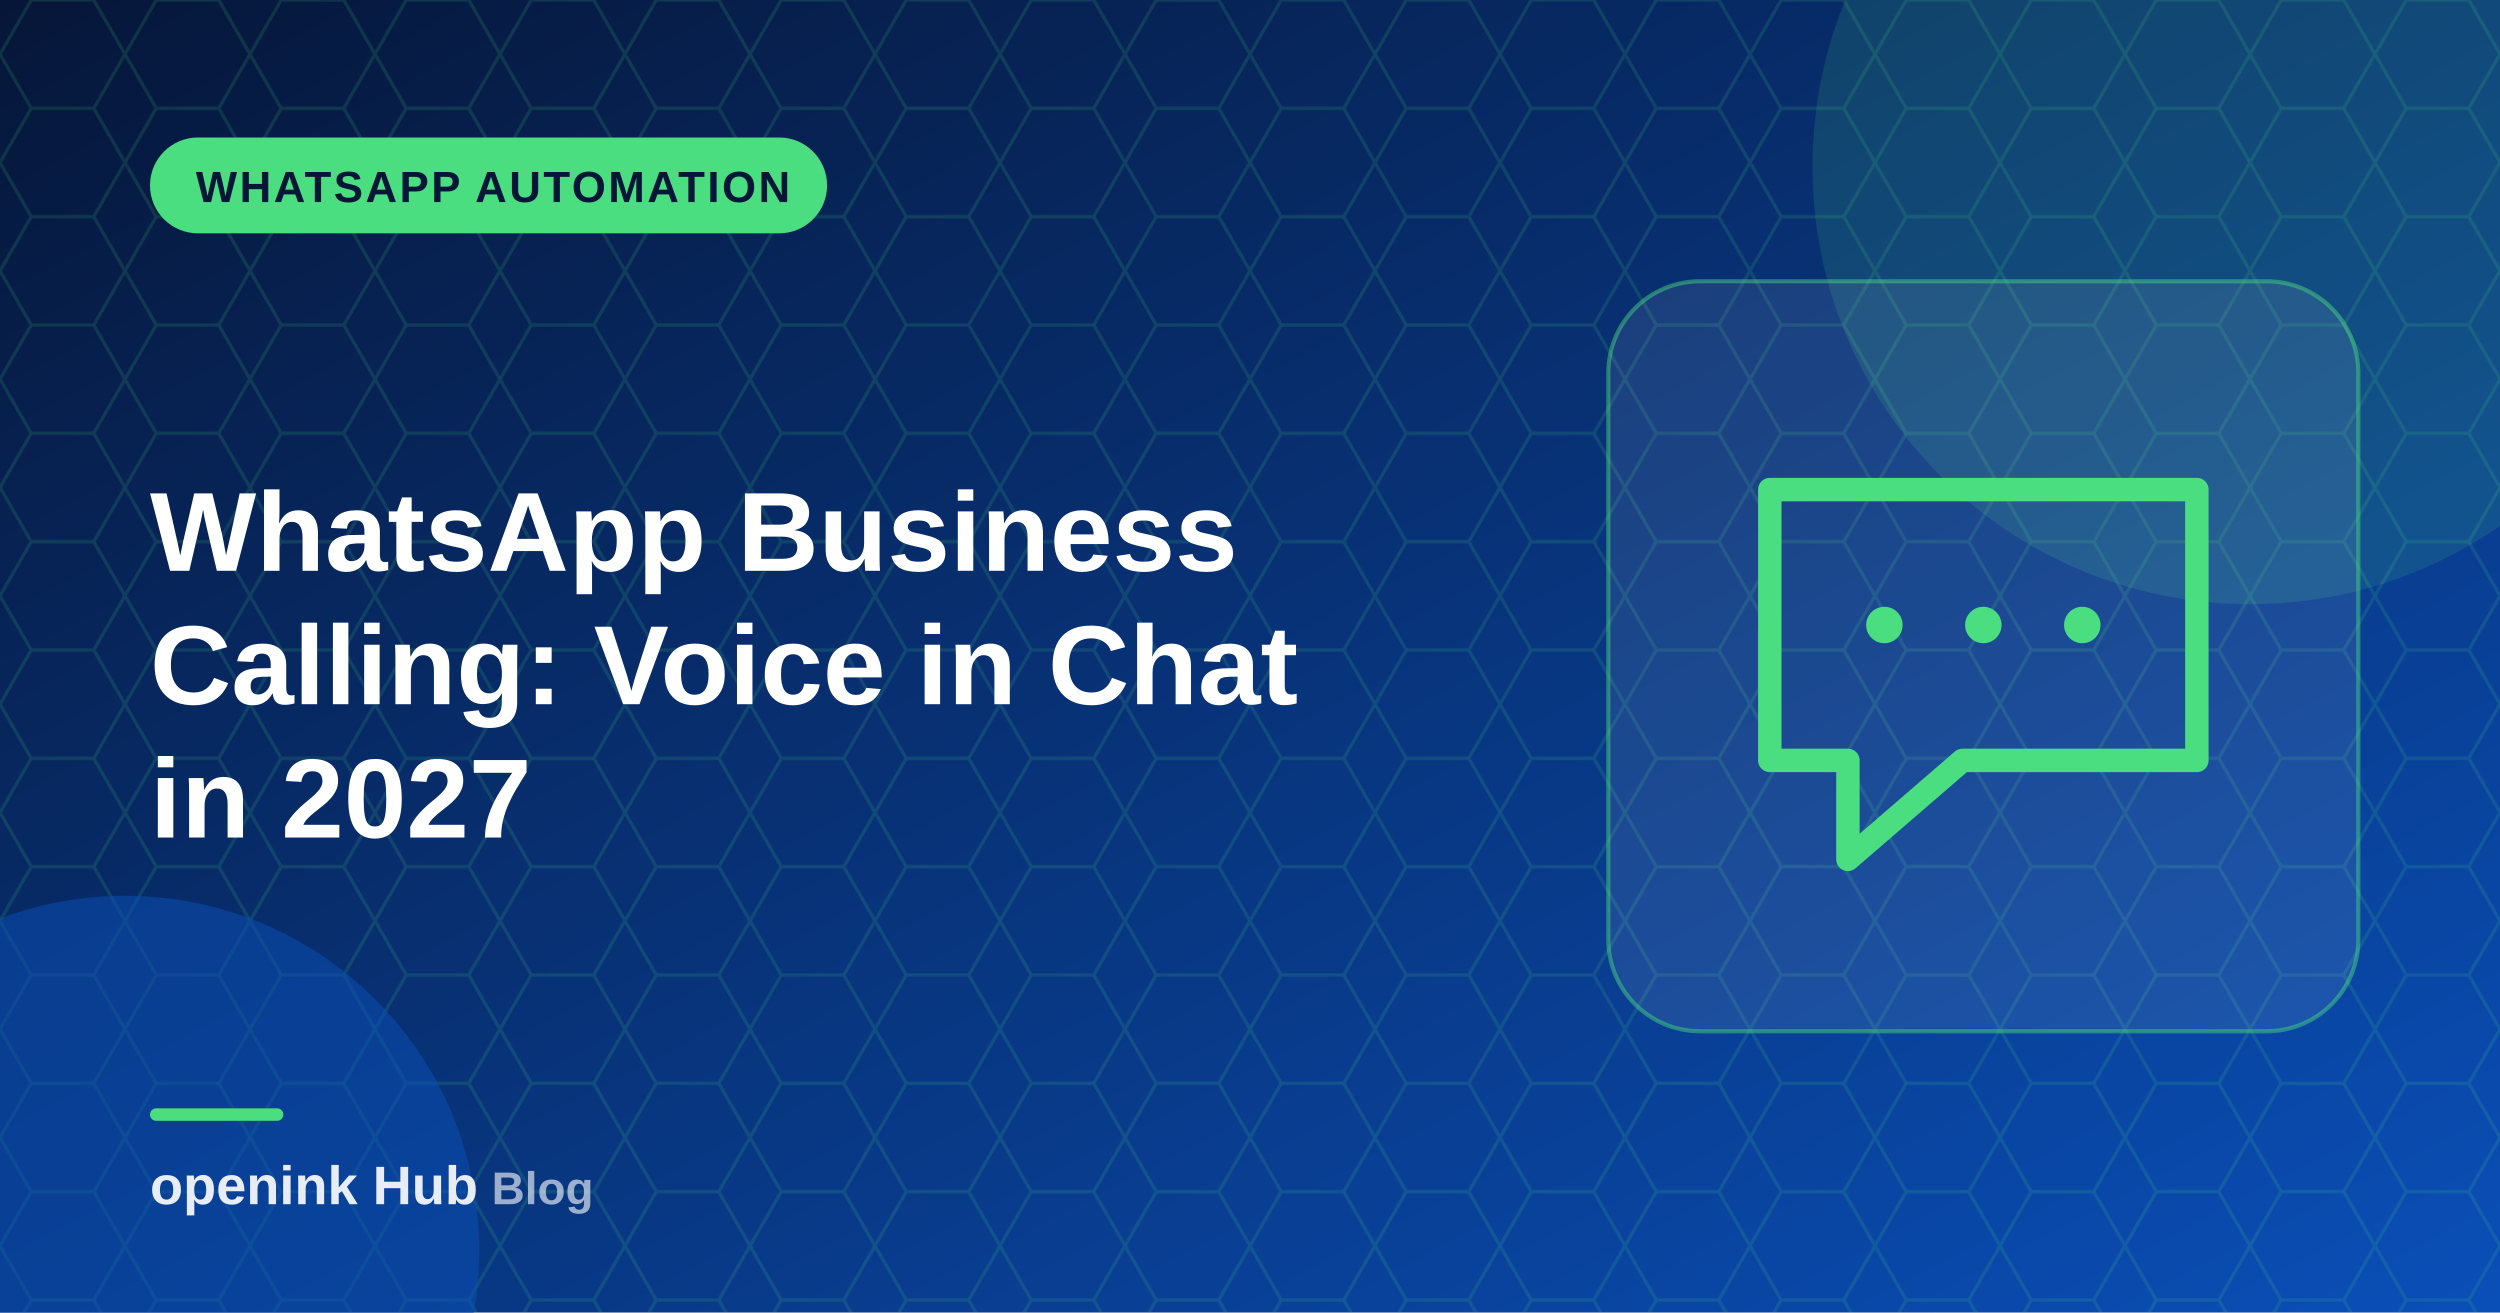
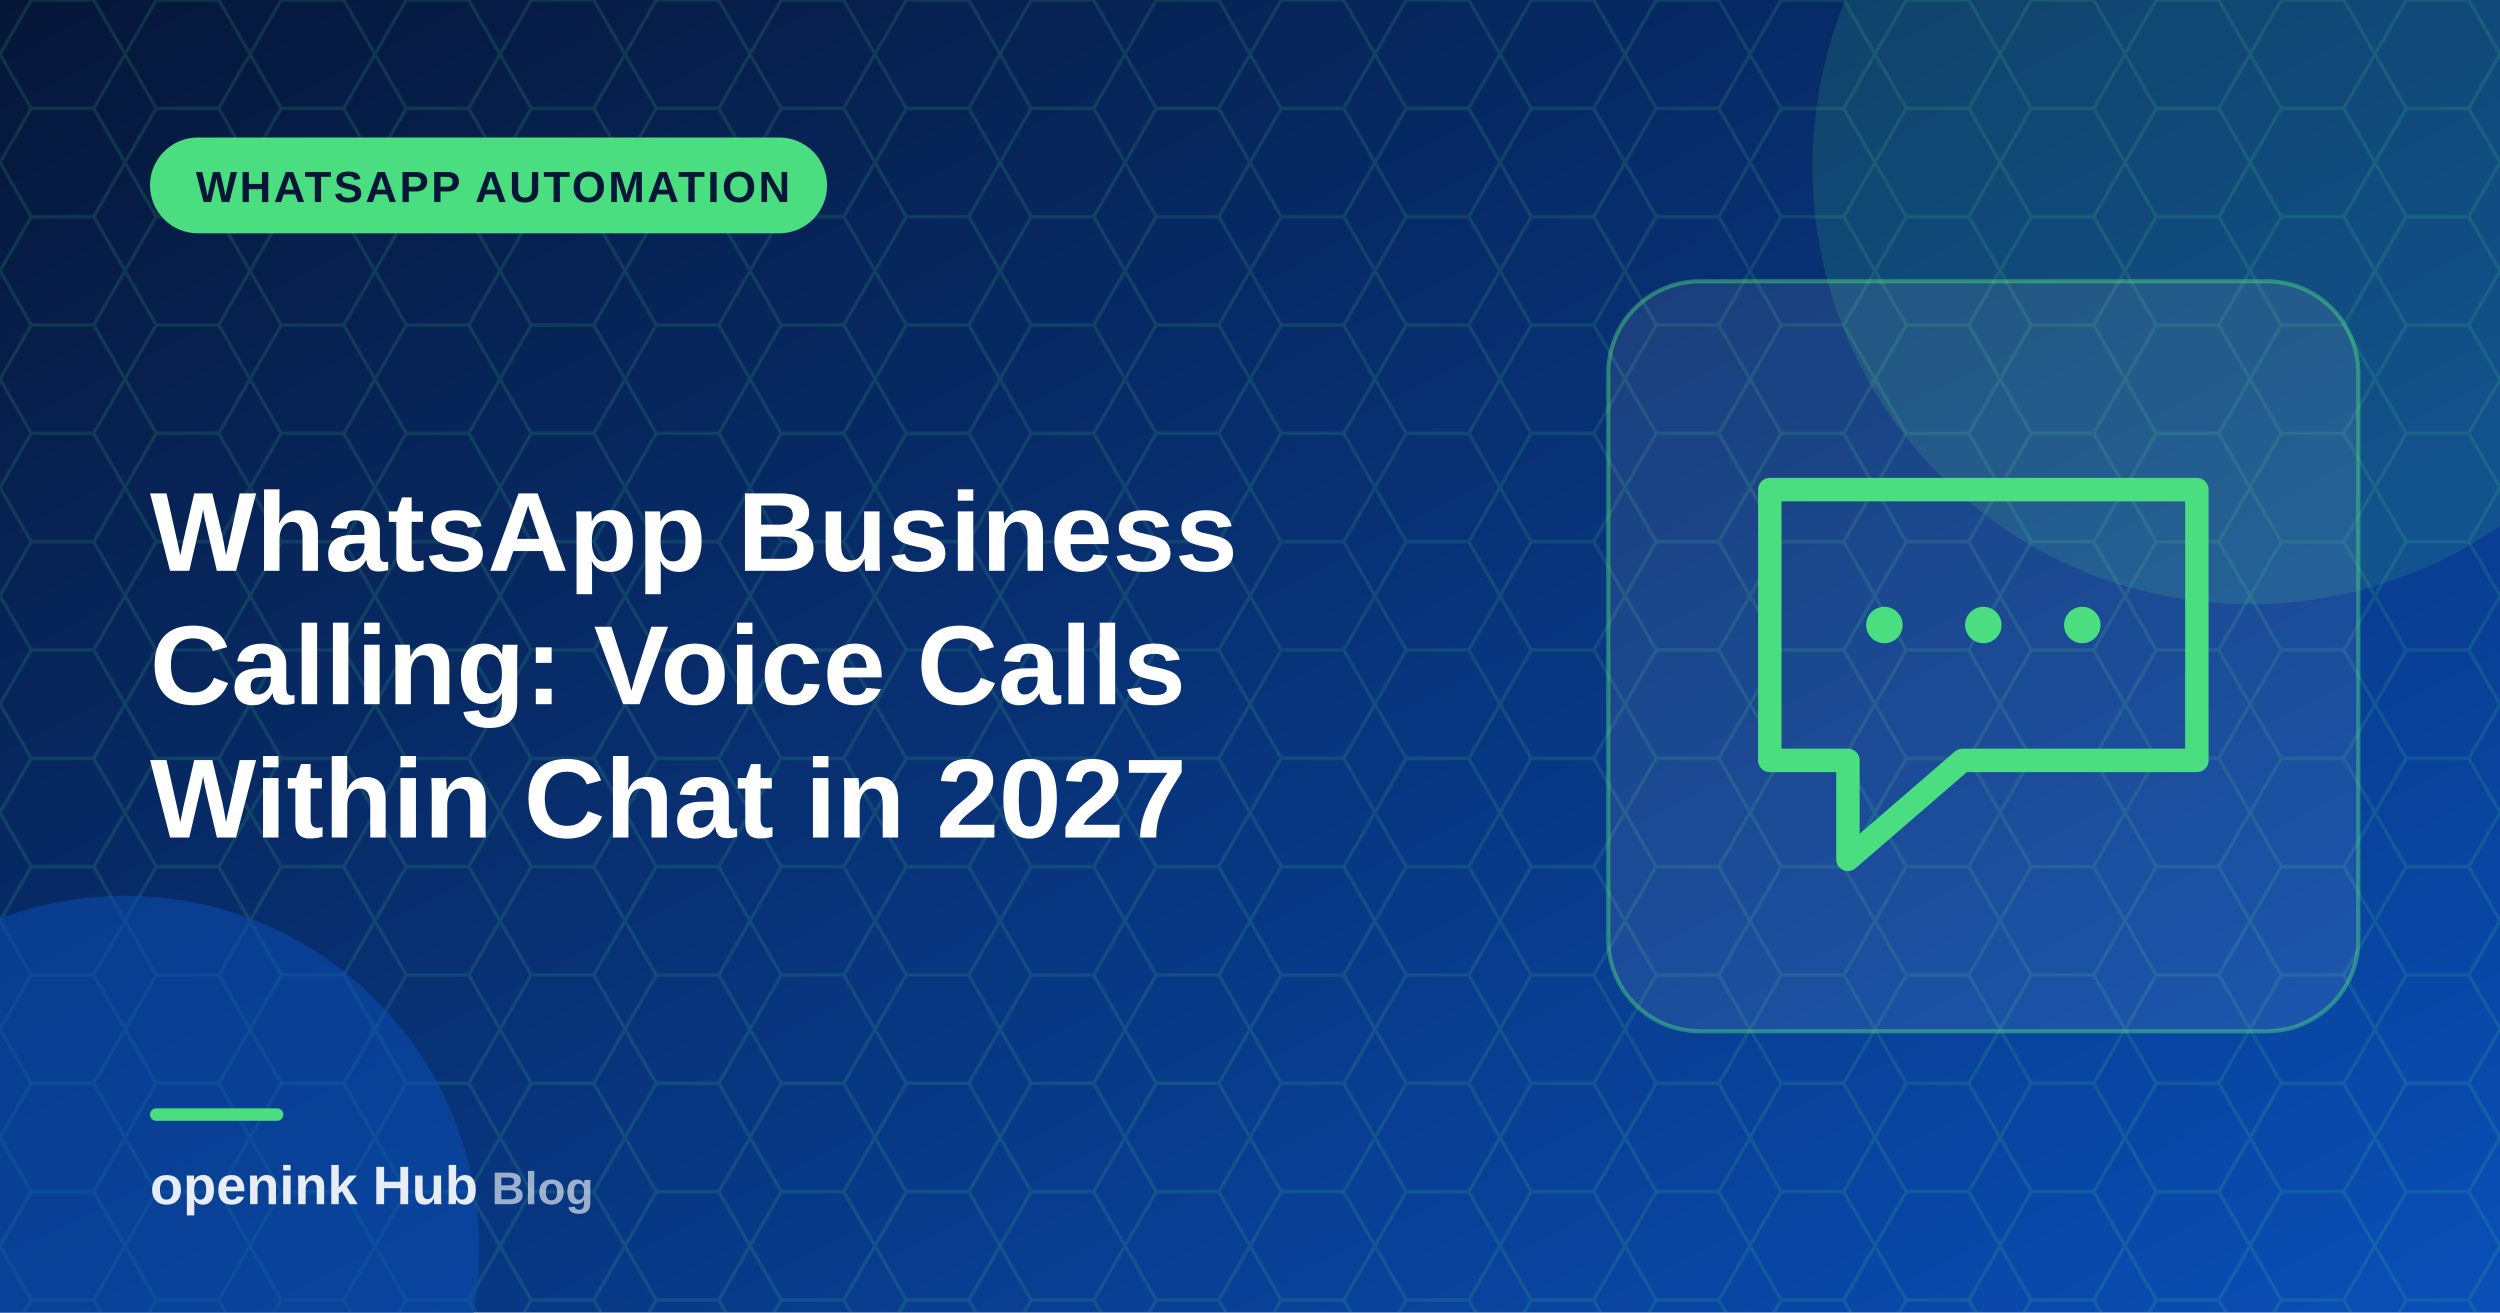
- <svg xmlns="http://www.w3.org/2000/svg" width="1200" height="630" viewBox="0 0 1200 630" role="img" aria-label="WhatsApp Business Calling: Voice in Chat in 2027">
+ <svg xmlns="http://www.w3.org/2000/svg" width="1200" height="630" viewBox="0 0 1200 630" role="img" aria-label="WhatsApp Business Calling: Voice Calls Within Chat in 2027">
  <defs>
    <linearGradient id="g" x1="0" y1="0" x2="1" y2="1">
      <stop offset="0" stop-color="#061638" />
      <stop offset="1" stop-color="#0a4fb8" />
    </linearGradient>
    <pattern id="p" width="60" height="52" patternUnits="userSpaceOnUse">
      <path d="M15 0h30l15 26-15 26H15L0 26Z" fill="none" stroke="#4ade80" stroke-width="1.6" />
    </pattern>
    <style>.ic{fill:none;stroke:#4ade80;stroke-width:9;stroke-linecap:round;stroke-linejoin:round}.ic .f{fill:#4ade80;stroke:none}</style>
  </defs>
  <rect width="1200" height="630" fill="url(#g)" />
  <rect width="1200" height="630" fill="url(#p)" opacity=".14" />
  <circle cx="1080" cy="80" r="210" fill="#4ade80" opacity=".14" />
  <circle cx="60" cy="600" r="170" fill="#0a4fb8" opacity=".5" />
  <rect x="772" y="135" width="360" height="360" rx="44" fill="#fff" fill-opacity=".08" stroke="#4ade80" stroke-opacity=".45" stroke-width="2" />
  <g class="ic" transform="translate(827 190) scale(1.25)">
    <path d="M18 36h164v104H92l-44 38v-38H18Z" />
    <circle cx="62" cy="88" r="7" class="f" />
    <circle cx="100" cy="88" r="7" class="f" />
    <circle cx="138" cy="88" r="7" class="f" />
  </g>
  <rect x="72" y="66" width="325" height="46" rx="23" fill="#4ade80" />
  <text x="94" y="97" fill="#061638" font-family="Segoe UI,Arial,sans-serif" font-size="21" font-weight="700" letter-spacing="1.2">WHATSAPP AUTOMATION</text>
  <text x="72" y="274" fill="#fff" font-family="Segoe UI,Arial,sans-serif" font-size="54" font-weight="800">WhatsApp Business</text>
-   <text x="72" y="338" fill="#fff" font-family="Segoe UI,Arial,sans-serif" font-size="54" font-weight="800">Calling: Voice in Chat</text>
-   <text x="72" y="402" fill="#fff" font-family="Segoe UI,Arial,sans-serif" font-size="54" font-weight="800">in 2027</text>
+   <text x="72" y="338" fill="#fff" font-family="Segoe UI,Arial,sans-serif" font-size="54" font-weight="800">Calling: Voice Calls</text>
+   <text x="72" y="402" fill="#fff" font-family="Segoe UI,Arial,sans-serif" font-size="54" font-weight="800">Within Chat in 2027</text>
  <rect x="72" y="532" width="64" height="6" rx="3" fill="#4ade80" />
  <text x="72" y="578" fill="#fff" fill-opacity=".9" font-family="Segoe UI,Arial,sans-serif" font-size="26" font-weight="700">openink Hub</text>
  <text x="236" y="578" fill="#fff" fill-opacity=".6" font-family="Segoe UI,Arial,sans-serif" font-size="22" font-weight="600">Blog</text>
</svg>
